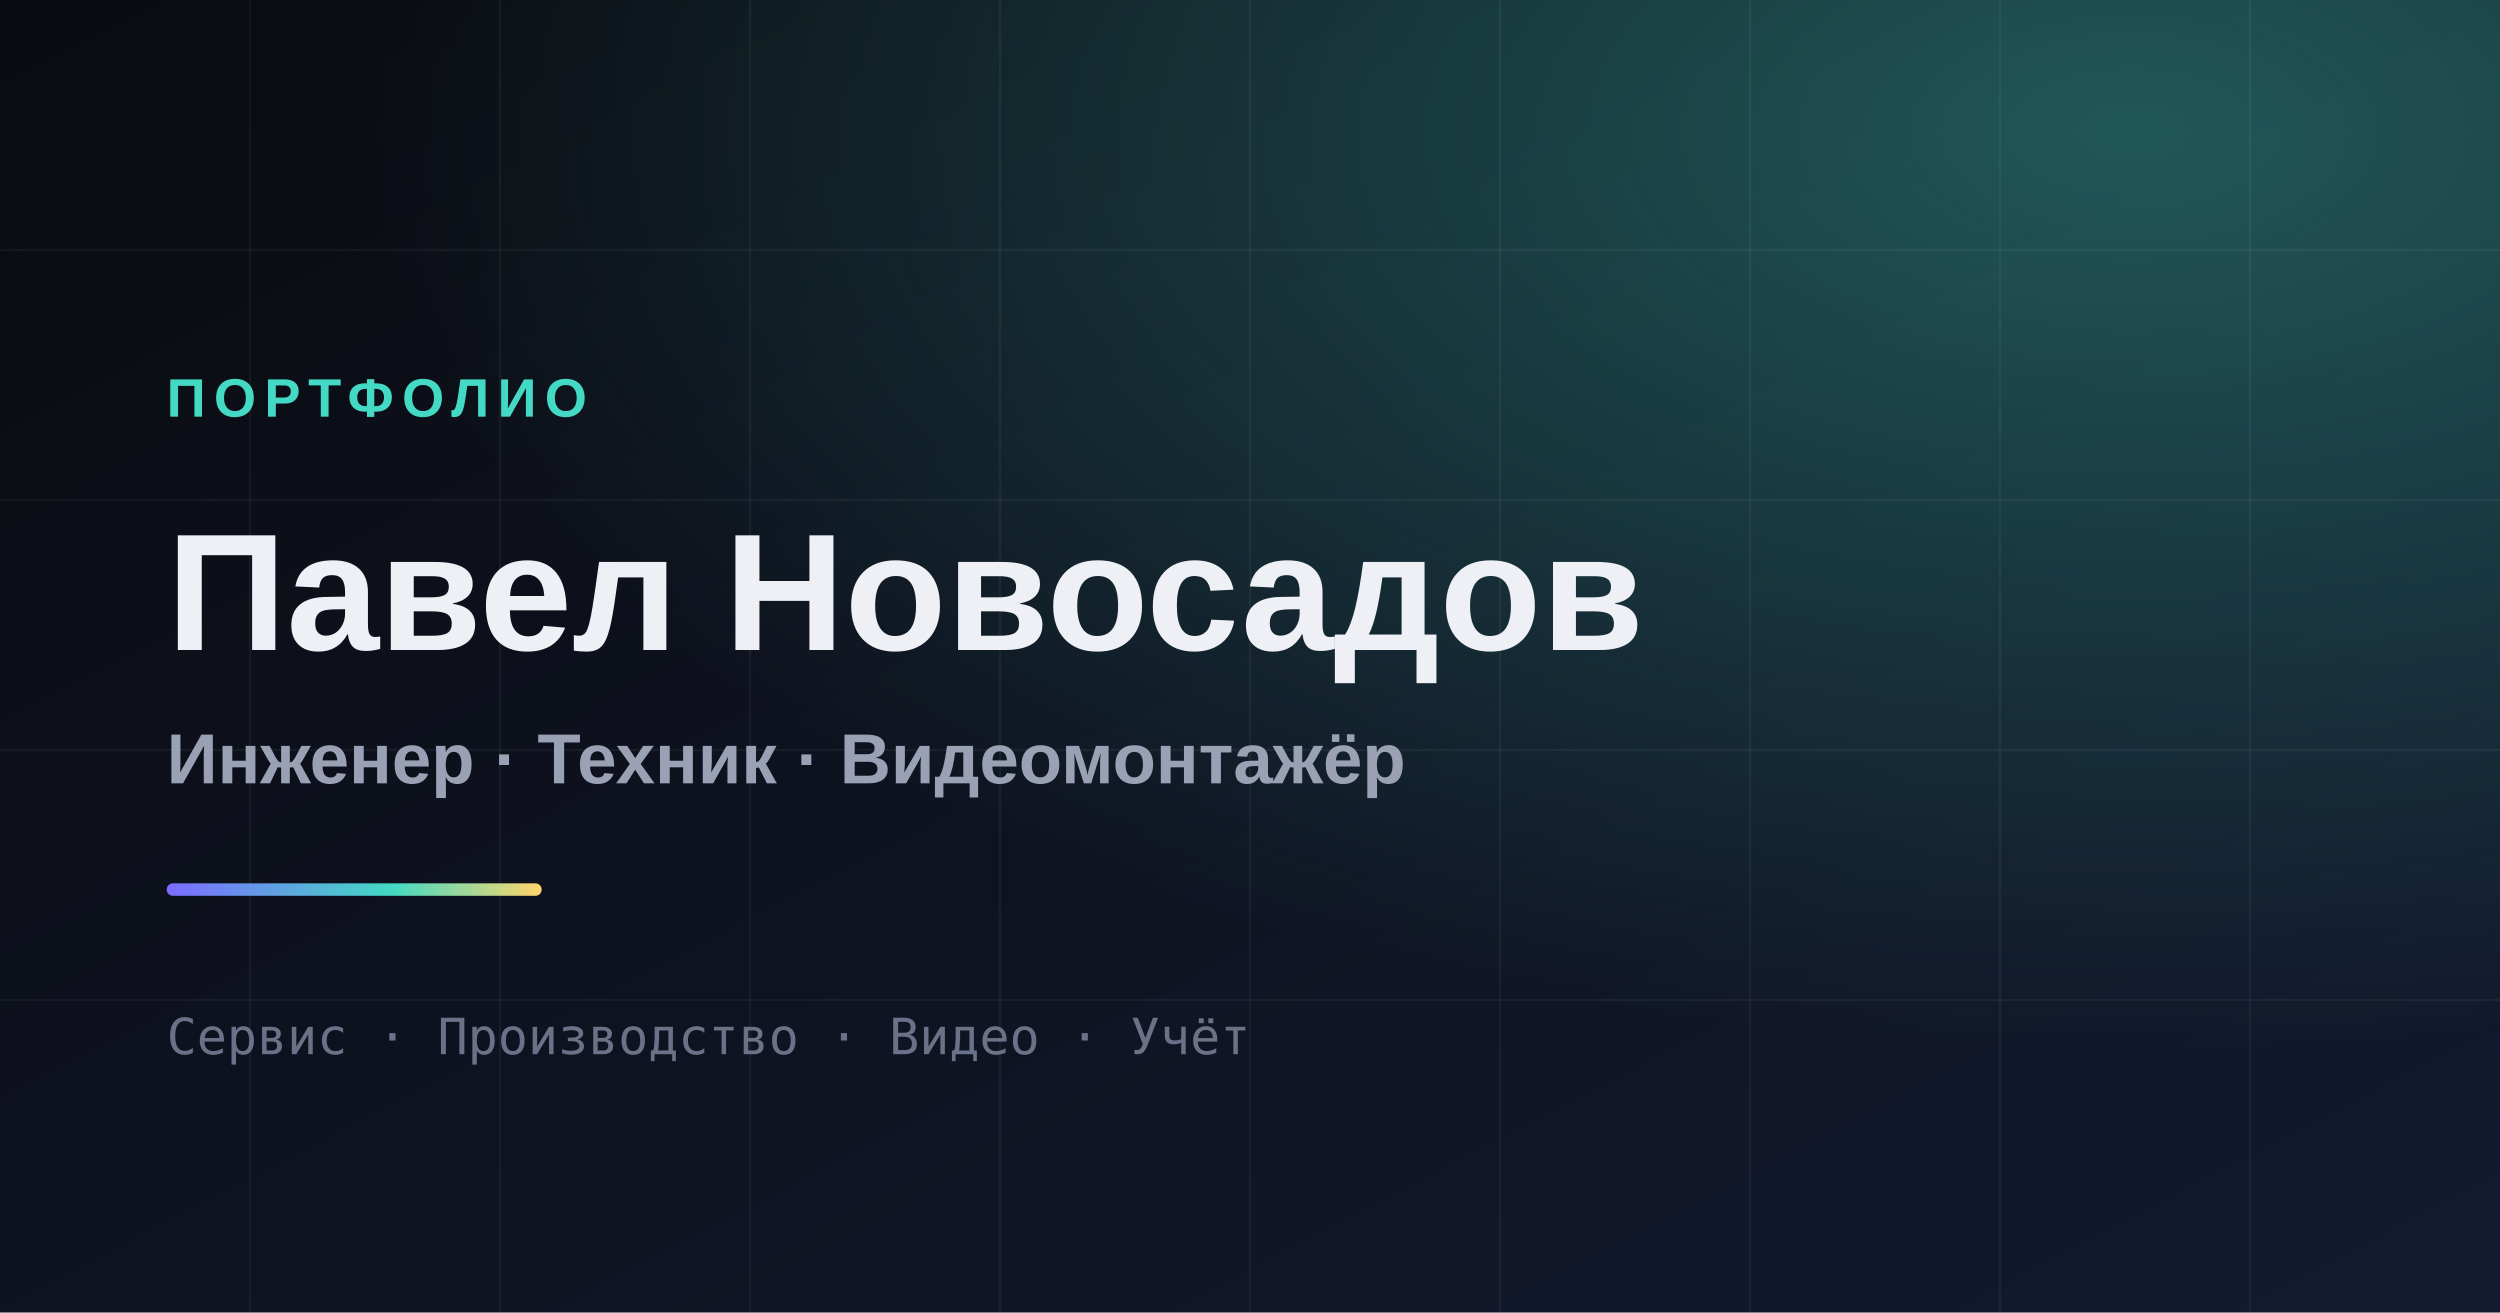
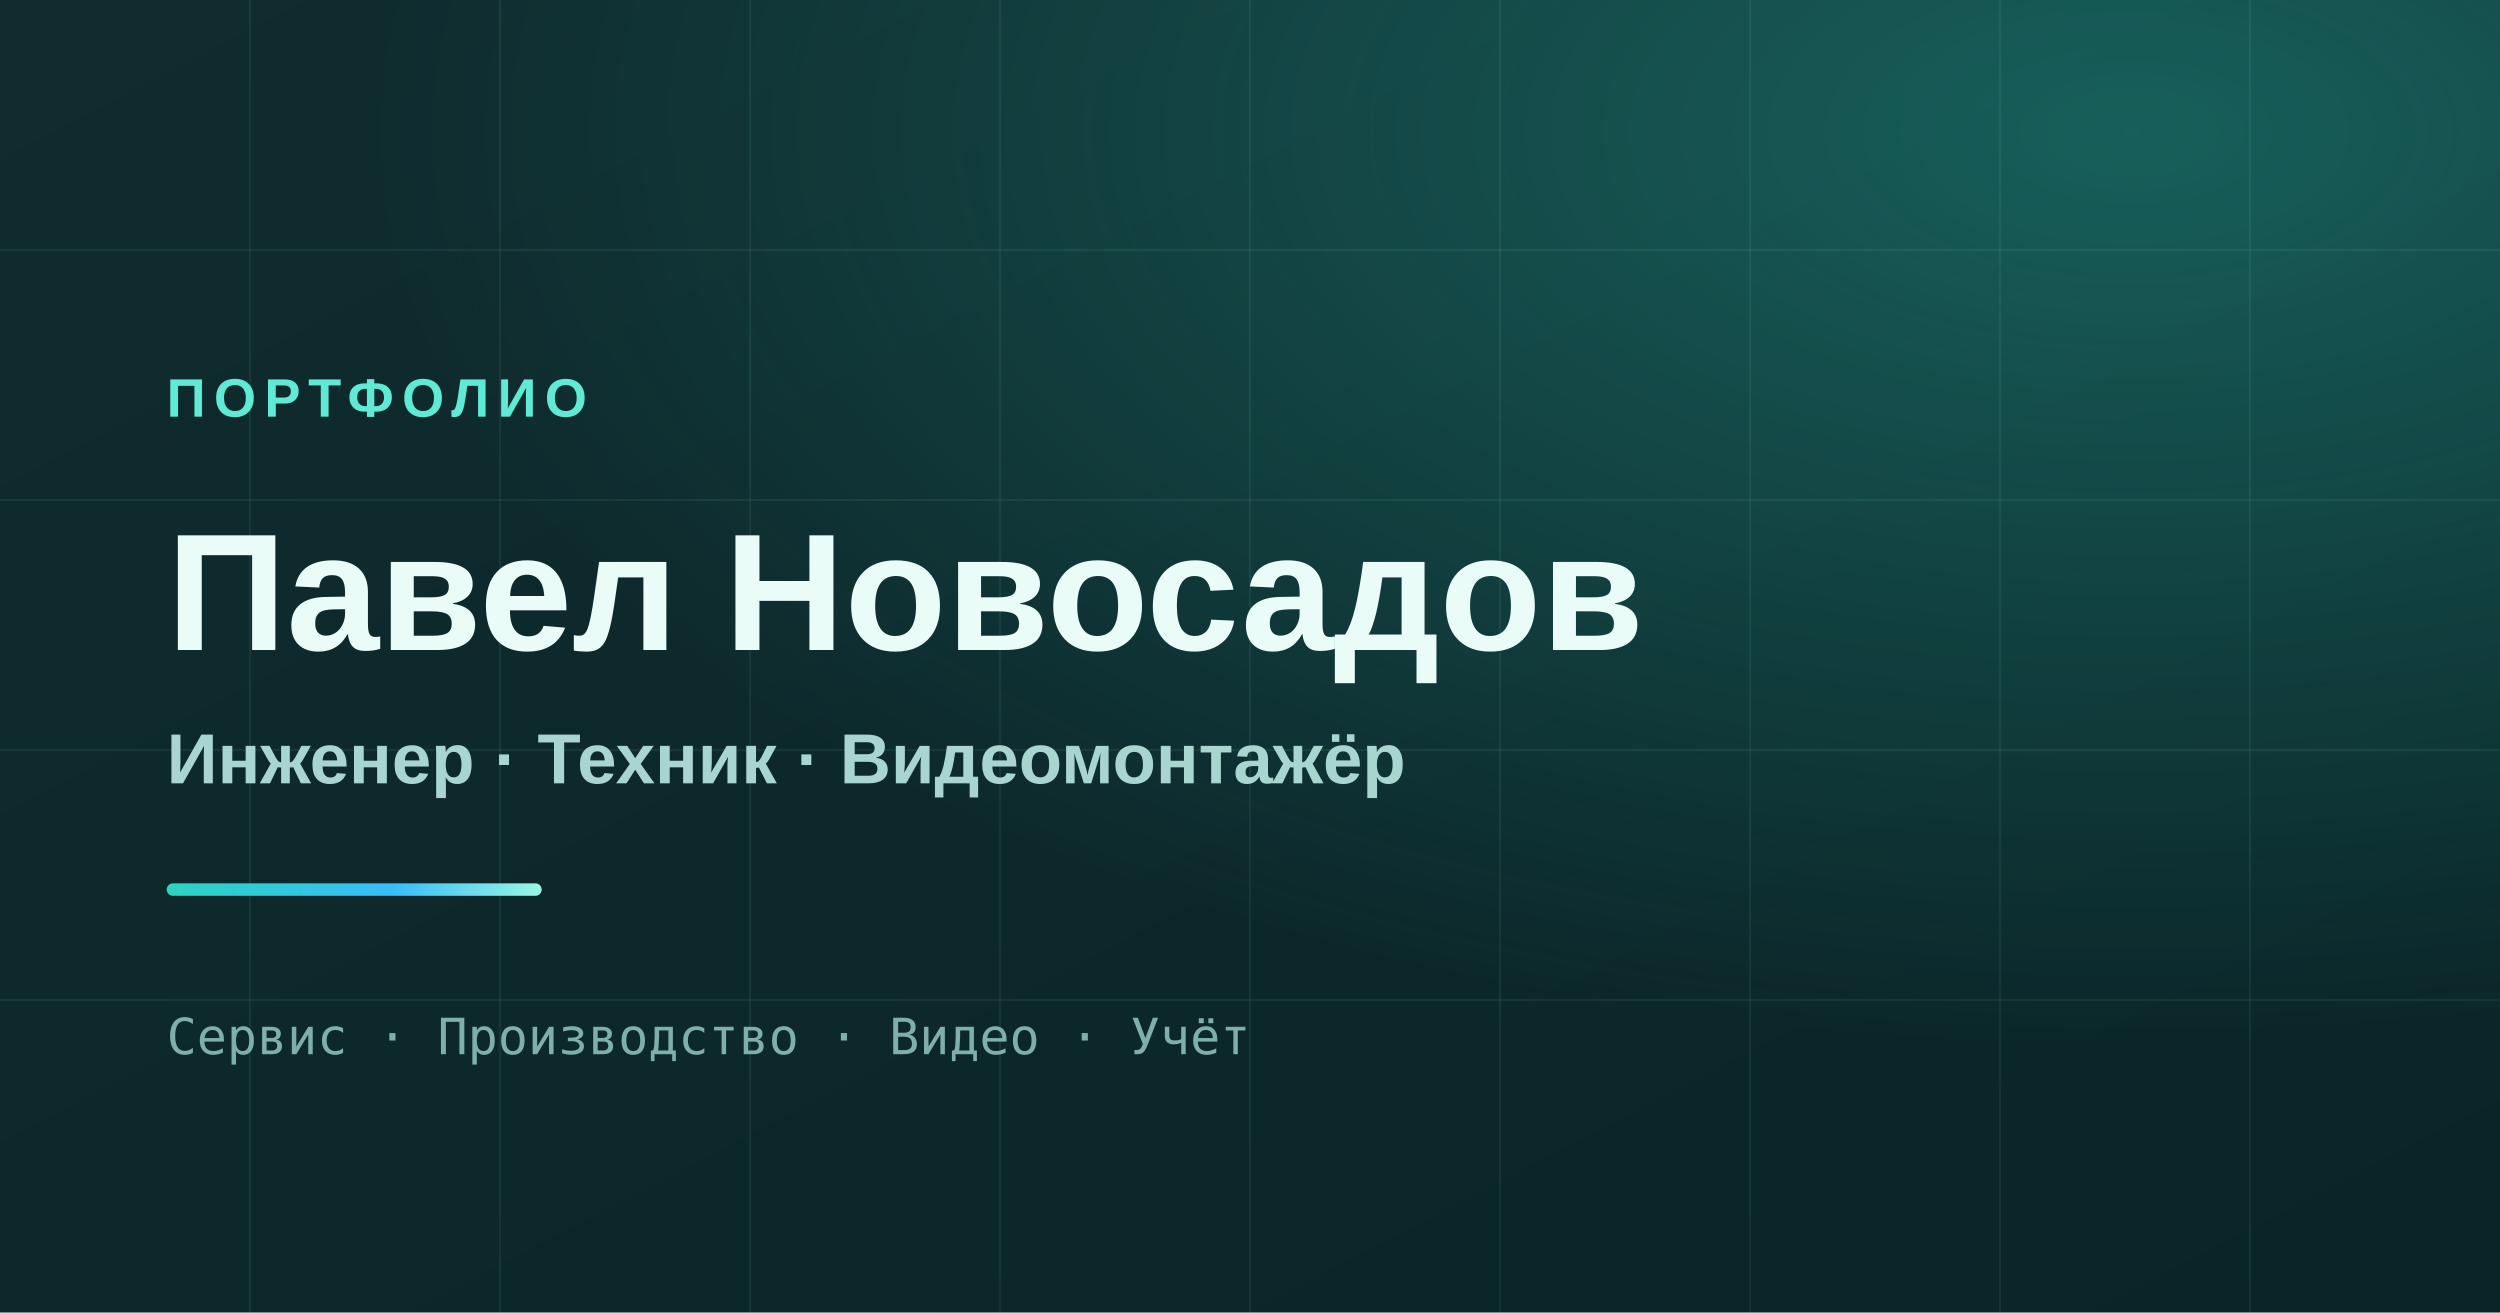
<svg xmlns="http://www.w3.org/2000/svg" viewBox="0 0 1200 630" width="1200" height="630">
  <defs>
    <linearGradient id="bg" x1="0" y1="0" x2="1" y2="1">
-       <stop offset="0" stop-color="#0a0b10" />
-       <stop offset="1" stop-color="#131a30" />
+       <stop offset="0" stop-color="#102c2f" />
+       <stop offset="1" stop-color="#0a2427" />
    </linearGradient>
    <linearGradient id="g" x1="0" y1="0" x2="1" y2="0">
-       <stop offset="0" stop-color="#7c6cff" />
-       <stop offset="0.6" stop-color="#43d9c4" />
-       <stop offset="1" stop-color="#ffd66b" />
+       <stop offset="0" stop-color="#2dd4bf" />
+       <stop offset="0.6" stop-color="#38bdf8" />
+       <stop offset="1" stop-color="#99f6e4" />
    </linearGradient>
    <radialGradient id="glow" cx="0.85" cy="0.1" r="0.7">
-       <stop offset="0" stop-color="#43d9c4" stop-opacity="0.35" />
-       <stop offset="1" stop-color="#43d9c4" stop-opacity="0" />
+       <stop offset="0" stop-color="#2dd4bf" stop-opacity="0.32" />
+       <stop offset="1" stop-color="#2dd4bf" stop-opacity="0" />
    </radialGradient>
  </defs>
  <rect width="1200" height="630" fill="url(#bg)" />
  <rect width="1200" height="630" fill="url(#glow)" />
-   <g stroke="#ffffff" stroke-opacity="0.05" stroke-width="1">
+   <g stroke="#a7f3d0" stroke-opacity="0.07" stroke-width="1">
    <path d="M0 120h1200M0 240h1200M0 360h1200M0 480h1200" />
    <path d="M120 0v630M240 0v630M360 0v630M480 0v630M600 0v630M720 0v630M840 0v630M960 0v630M1080 0v630" />
  </g>
-   <text x="80" y="200" font-family="Liberation Sans, DejaVu Sans, sans-serif" font-size="26" font-weight="700" fill="#43d9c4" letter-spacing="4">ПОРТФОЛИО</text>
-   <text x="80" y="312" font-family="Liberation Sans, DejaVu Sans, sans-serif" font-size="80" font-weight="800" fill="#eef0f6">Павел Новосадов</text>
-   <text x="80" y="376" font-family="Liberation Sans, DejaVu Sans, sans-serif" font-size="34" font-weight="600" fill="#9aa1b4">Инженер · Техник · Видеомонтажёр</text>
+   <text x="80" y="200" font-family="Liberation Sans, DejaVu Sans, sans-serif" font-size="26" font-weight="700" fill="#5eead4" letter-spacing="4">ПОРТФОЛИО</text>
+   <text x="80" y="312" font-family="Liberation Sans, DejaVu Sans, sans-serif" font-size="80" font-weight="800" fill="#eafcf8">Павел Новосадов</text>
+   <text x="80" y="376" font-family="Liberation Sans, DejaVu Sans, sans-serif" font-size="34" font-weight="600" fill="#a9d5d0">Инженер · Техник · Видеомонтажёр</text>
  <rect x="80" y="424" width="180" height="6" rx="3" fill="url(#g)" />
-   <text x="80" y="506" font-family="DejaVu Sans Mono, monospace" font-size="24" fill="#6b7288">Сервис · Производство · Видео · Учёт</text>
+   <text x="80" y="506" font-family="DejaVu Sans Mono, monospace" font-size="24" fill="#7fafab">Сервис · Производство · Видео · Учёт</text>
</svg>
